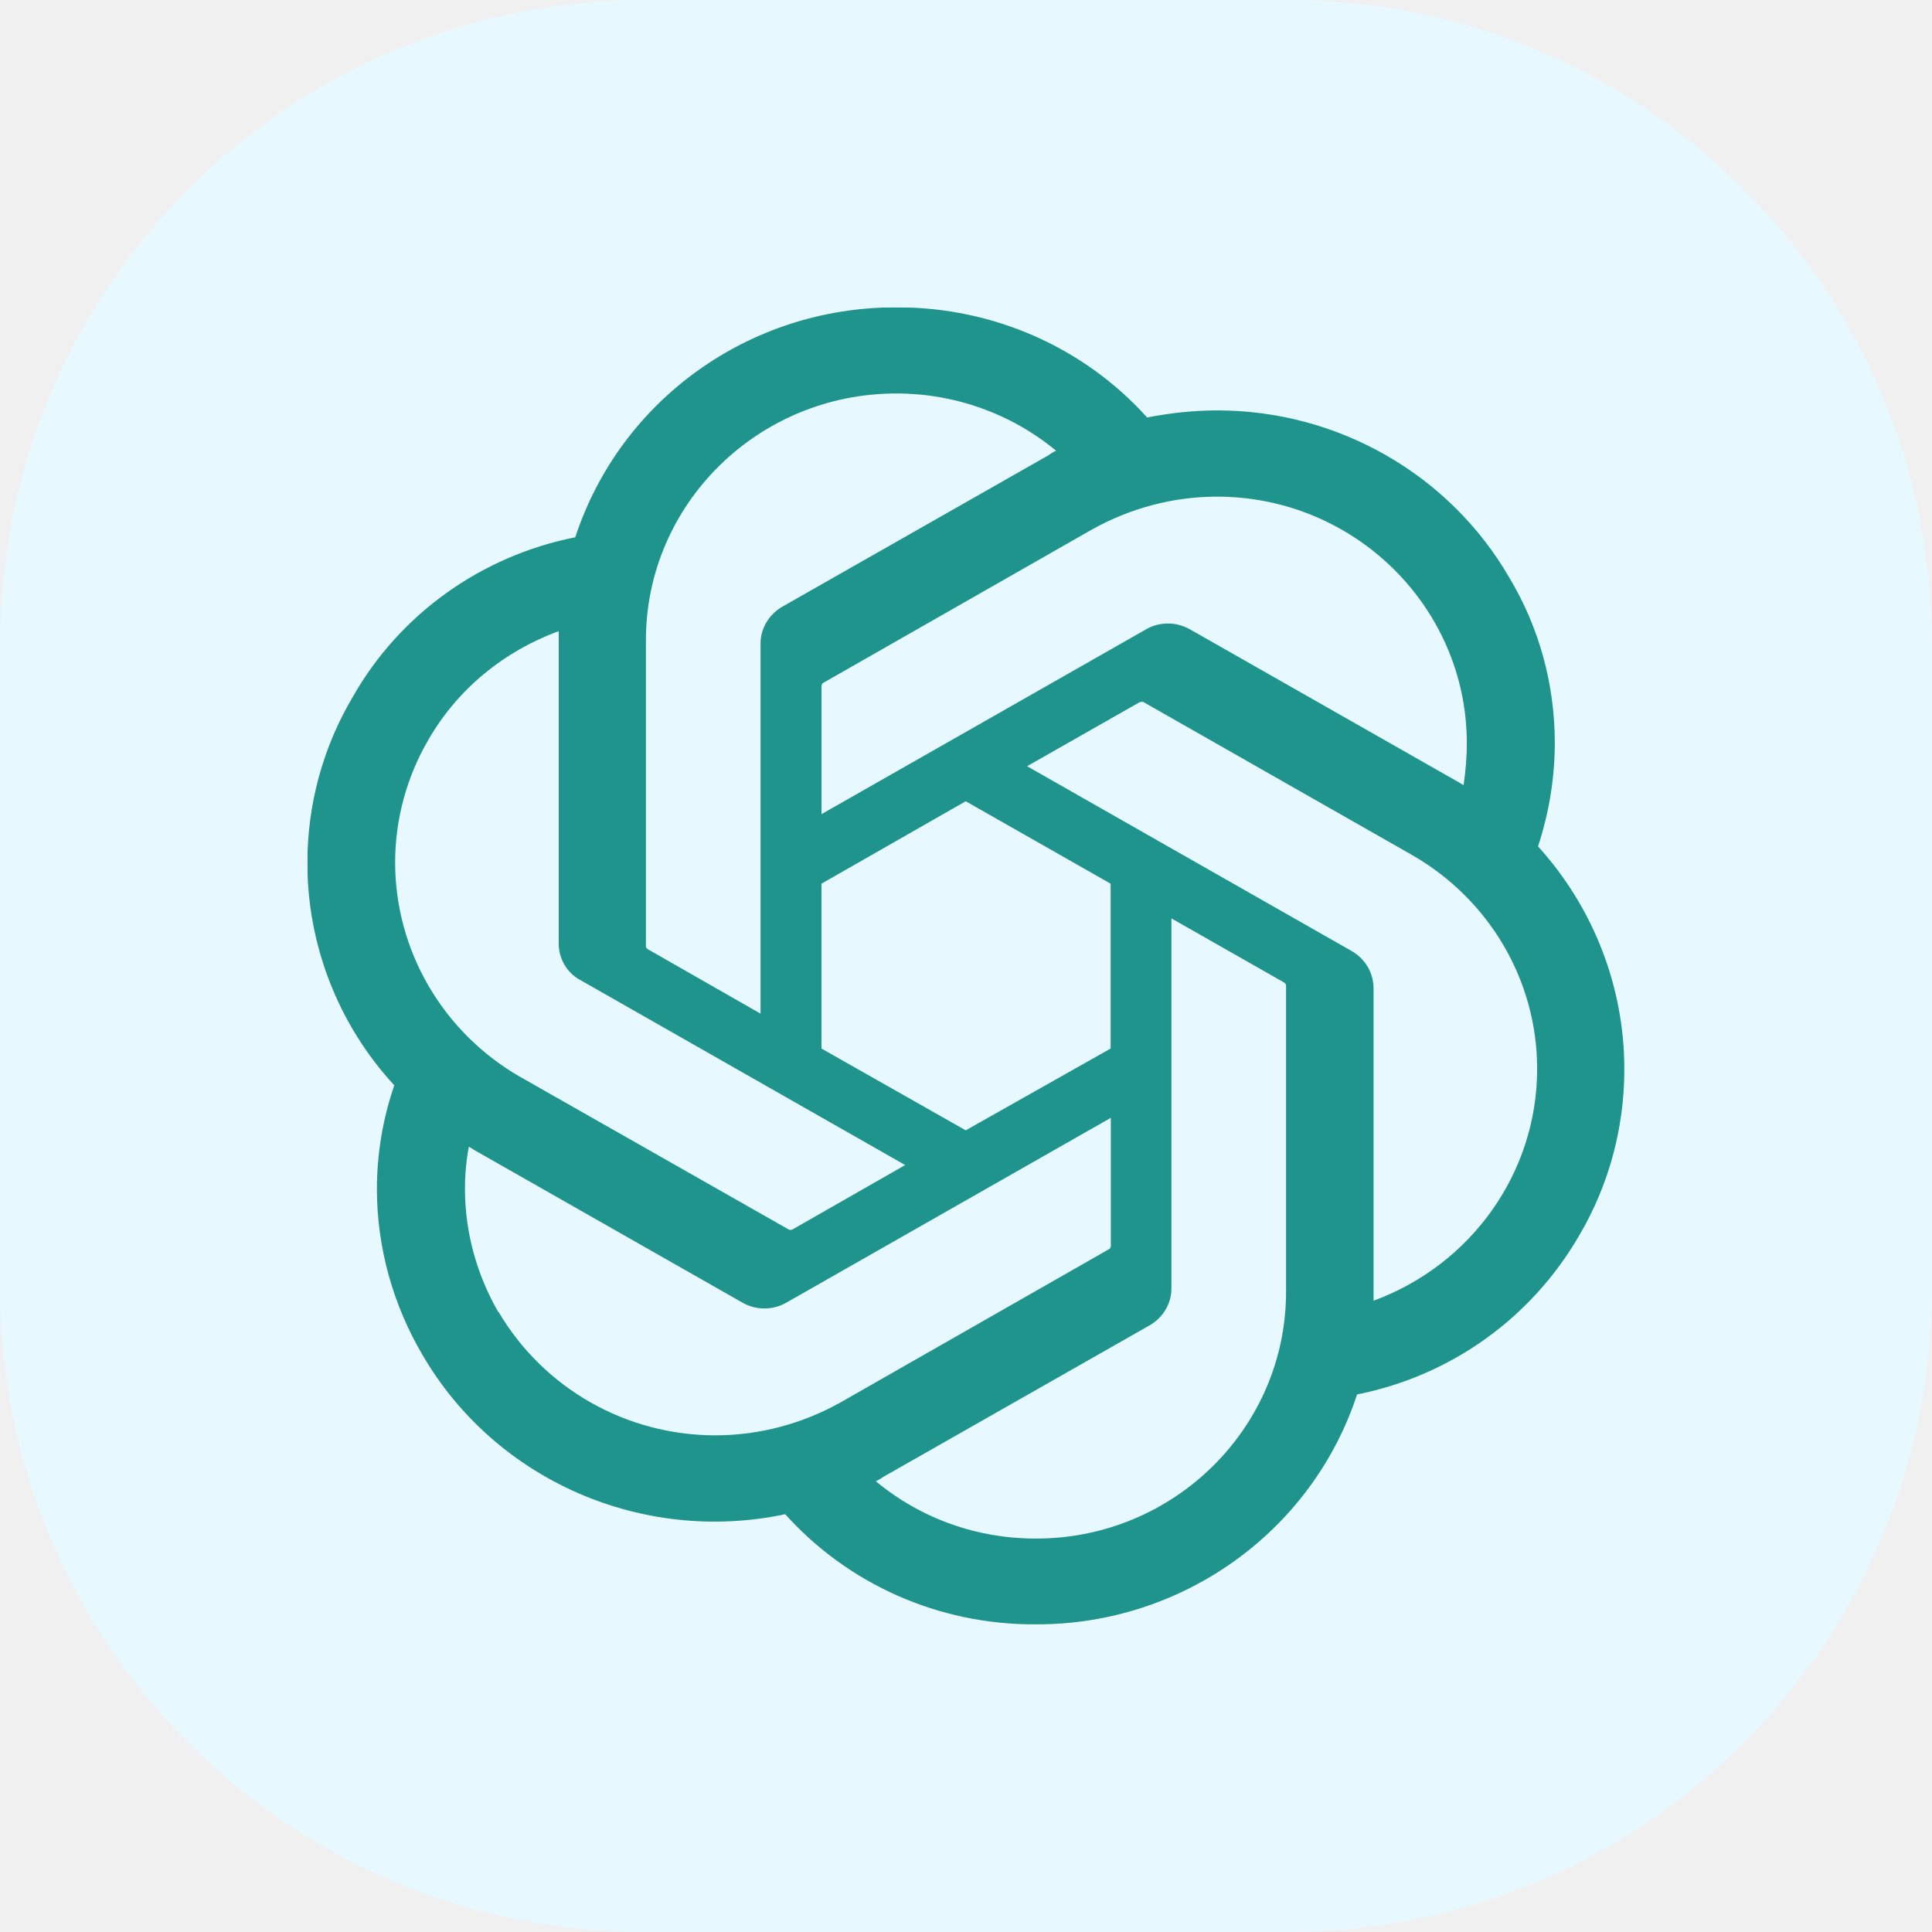
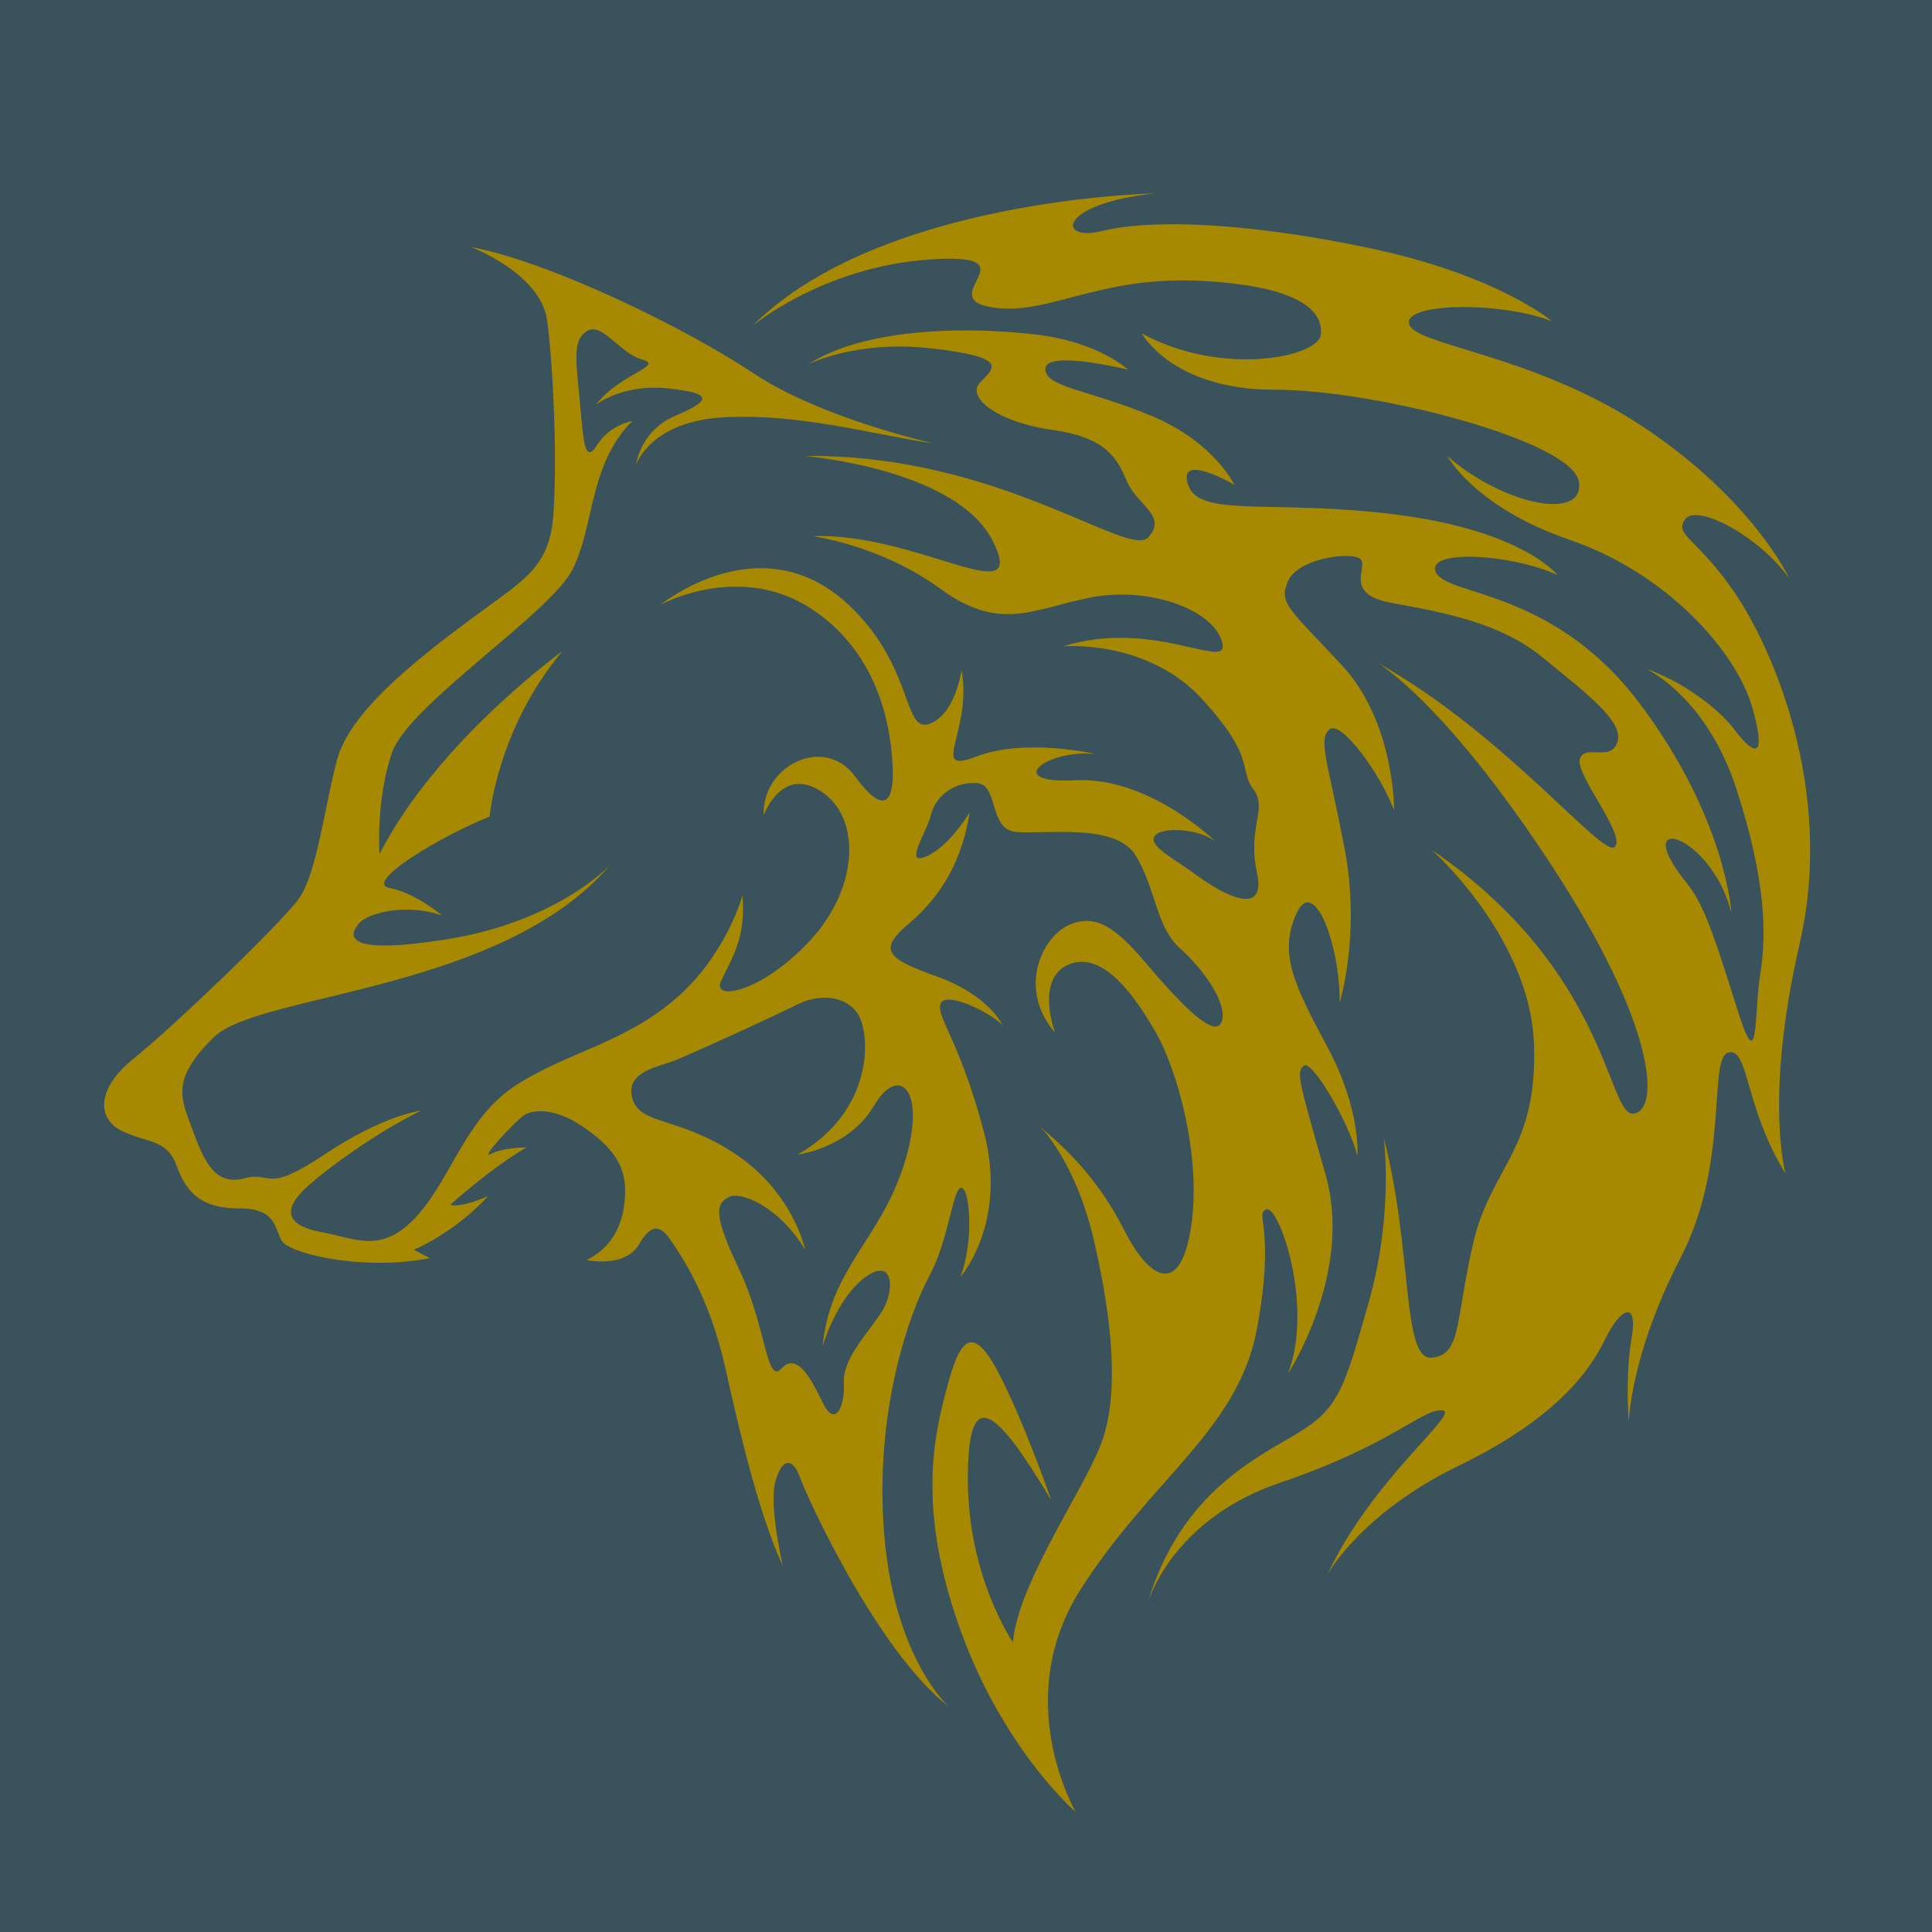
- <svg xmlns="http://www.w3.org/2000/svg" xmlns:xlink="http://www.w3.org/1999/xlink" width="30" height="30" viewBox="0 0 30 30" fill="none">
+ <svg xmlns="http://www.w3.org/2000/svg" width="44" zoomAndPan="magnify" viewBox="0 0 375 375" height="44" preserveAspectRatio="xMidYMid meet" version="1.0">
  <defs>
-     <rect id="path_0" x="0" y="0" width="30" height="30" />
-     <rect id="path_1" x="0" y="0" width="20.455" height="20.455" />
+     <clipPath id="6ecaa7775b">
+       <path d="M 20 37.5 L 352 37.5 L 352 351.75 L 20 351.75 Z M 20 37.5 " clip-rule="nonzero" />
+     </clipPath>
  </defs>
-   <g opacity="1" transform="translate(0 0)  rotate(0 15 15)">
-     <rect fill="#E7F8FF" opacity="1" transform="translate(0 0)  rotate(0 15 15)" x="0" y="0" width="30" height="30" rx="10" />
-     <mask id="bg-mask-0" fill="white">
-       <use xlink:href="#path_0" />
-     </mask>
-     <g mask="url(#bg-mask-0)">
-       <g opacity="1" transform="translate(4.772727 4.772727)  rotate(0 10.22727 10.22727)">
-         <mask id="bg-mask-1" fill="white">
-           <use xlink:href="#path_1" />
-         </mask>
-         <g mask="url(#bg-mask-1)">
-           <path id="分组 1" fill-rule="evenodd" style="fill:#1F948C" transform="translate(0 0)  rotate(0 10.22727 10.22727)" opacity="1" d="M19.11 8.37L19.11 8.37C19.28 7.85 19.37 7.31 19.37 6.76C19.37 5.86 19.13 4.97 18.66 4.19C17.73 2.59 16 1.6 14.13 1.6C13.76 1.6 13.4 1.64 13.04 1.71C12.06 0.62 10.65 0 9.17 0L9.14 0L9.13 0C6.86 0 4.86 1.44 4.16 3.57C2.7 3.86 1.44 4.76 0.71 6.04C0.24 6.83 0 7.72 0 8.63C0 9.9 0.48 11.14 1.35 12.08C1.17 12.6 1.08 13.15 1.08 13.69C1.08 14.6 1.33 15.49 1.79 16.27C2.92 18.21 5.2 19.21 7.42 18.74C8.4 19.83 9.8 20.45 11.28 20.45L11.31 20.45L11.33 20.45C13.59 20.45 15.6 19.01 16.3 16.88C17.76 16.59 19.01 15.69 19.75 14.41C20.21 13.63 20.45 12.74 20.45 11.83C20.45 10.55 19.97 9.32 19.11 8.37Z M8.947 18.158C8.907 18.188 8.867 18.208 8.827 18.228C9.527 18.808 10.397 19.118 11.307 19.118L11.317 19.118C13.457 19.118 15.197 17.398 15.197 15.288L15.197 10.528C15.197 10.508 15.177 10.488 15.157 10.478L13.417 9.488L13.417 15.238C13.417 15.468 13.287 15.688 13.077 15.808L8.947 18.158Z M8.277 17.005L12.447 14.625C12.466 14.615 12.476 14.595 12.476 14.575L12.476 14.575L12.476 12.585L7.437 15.455C7.227 15.575 6.967 15.575 6.757 15.455L2.627 13.105C2.587 13.085 2.537 13.045 2.507 13.035C2.467 13.245 2.447 13.465 2.447 13.685C2.447 14.355 2.627 15.015 2.967 15.605L2.967 15.595C3.667 16.785 4.947 17.515 6.337 17.515C7.017 17.515 7.687 17.335 8.277 17.005Z M3.903 5.168C3.903 5.128 3.903 5.068 3.903 5.028C3.053 5.338 2.333 5.928 1.883 6.708L1.883 6.708C1.543 7.288 1.363 7.948 1.363 8.618C1.363 9.988 2.103 11.258 3.303 11.948L7.473 14.318C7.493 14.328 7.513 14.328 7.533 14.318L9.283 13.318L4.243 10.448C4.033 10.338 3.903 10.118 3.903 9.878L3.903 9.878L3.903 5.168Z M17.156 8.505L12.976 6.125C12.956 6.125 12.936 6.125 12.916 6.135L11.176 7.125L16.216 9.995C16.426 10.115 16.556 10.335 16.556 10.575C16.556 10.575 16.556 10.575 16.556 10.575L16.556 15.425C18.076 14.865 19.096 13.435 19.096 11.825C19.096 10.455 18.356 9.195 17.156 8.505Z M8.014 5.829C7.994 5.839 7.984 5.859 7.984 5.879L7.984 5.879L7.984 7.869L13.024 4.999C13.124 4.939 13.244 4.909 13.364 4.909C13.484 4.909 13.594 4.939 13.704 4.999L17.834 7.349C17.874 7.369 17.914 7.399 17.954 7.419L17.954 7.419C17.984 7.209 18.004 6.989 18.004 6.769C18.004 4.659 16.264 2.939 14.124 2.939C13.444 2.939 12.774 3.119 12.184 3.449L8.014 5.829Z M9.147 1.337C6.997 1.337 5.257 3.057 5.257 5.167L5.257 9.927C5.257 9.947 5.277 9.957 5.287 9.967L7.037 10.967L7.037 5.227L7.037 5.217C7.037 4.987 7.167 4.767 7.377 4.647L11.507 2.297C11.547 2.267 11.597 2.237 11.627 2.227C10.927 1.647 10.047 1.337 9.147 1.337Z M7.983 11.509L10.223 12.779L12.473 11.509L12.473 8.949L10.223 7.669L7.983 8.949L7.983 11.509Z " />
-         </g>
-       </g>
-     </g>
+   <rect x="-37.5" width="450" fill="#ffffff" y="-37.5" height="450" fill-opacity="1" />
+   <rect x="-37.5" width="450" fill="#39525c" y="-37.5" height="450" fill-opacity="1" />
+   <g clip-path="url(#6ecaa7775b)">
+     <path fill="#a78901" d="M 175.461 226.047 C 170.844 240.625 161.125 246.215 159.668 261.281 C 159.668 261.281 162.34 252.047 167.93 247.914 C 173.52 243.785 173.758 250.586 171.086 254.719 C 168.414 258.848 163.555 263.707 163.801 268.324 C 164.039 272.941 162.098 277.312 159.668 272.215 C 157.238 267.109 154.562 262.492 151.648 265.652 C 148.734 268.812 148.734 257.391 143.391 246.215 C 138.043 235.035 139.258 233.578 141.445 232.363 C 143.629 231.148 151.164 234.062 156.266 242.57 C 156.266 242.57 154.078 231.637 142.902 224.102 C 131.727 216.57 124.195 218.516 122.734 213.168 C 121.277 207.824 128.082 207.098 131.48 205.637 C 139.535 202.184 151.406 196.645 154.809 194.945 C 158.211 193.246 163.312 192.762 166.227 196.402 C 169.145 200.047 169.875 215.598 154.809 224.102 C 154.809 224.102 164.77 222.891 169.629 214.629 C 174.488 206.367 180.078 211.469 175.461 226.047 Z M 336.555 114.824 C 329.266 104.254 324.895 103.891 327.078 100.789 C 329.266 97.695 341.293 103.891 347.305 112.273 C 347.305 112.273 340.383 97.145 319.062 82.93 C 297.742 68.719 274.598 67.078 273.504 62.887 C 272.41 58.695 291.363 58.512 301.203 62.34 C 301.203 62.34 290.816 53.41 265.668 48.125 C 240.52 42.84 222.66 42.656 213.914 44.844 C 205.164 47.031 205.164 39.559 224.117 37.555 C 224.117 37.555 170.844 38.469 146.062 63.25 C 146.062 63.25 159.668 51.832 180.32 50.375 C 200.973 48.918 181.293 57.664 192.227 59.605 C 203.16 61.551 212.879 53.531 232.805 54.504 C 252.73 55.477 256.859 60.578 256.375 64.949 C 255.887 69.324 237.18 73.211 221.625 64.711 C 221.625 64.711 227.461 75.645 247.383 75.645 C 267.309 75.645 304.969 85.605 306.426 93.383 C 307.883 101.156 292.09 98.242 280.914 88.52 C 280.914 88.52 286.258 98.48 304.727 104.801 C 323.191 111.117 337.043 126.184 340.199 137.602 C 343.359 149.023 339.473 145.379 336.555 141.492 C 333.641 137.602 326.594 132.258 319.547 129.828 C 319.547 129.828 331.211 135.172 337.043 153.152 C 342.871 171.133 342.871 181.582 341.66 189.113 C 340.445 196.645 341.414 209.039 337.527 196.891 C 333.641 184.738 331.141 175.996 327.566 171.621 C 315.66 157.043 332.184 161.656 336.07 177.207 C 336.07 177.207 335.098 158.984 318.332 136.633 C 301.566 114.273 280.914 115.734 278.727 111.117 C 276.539 106.504 293.309 107.473 302.297 111.602 C 302.297 111.602 295.734 103.102 271.438 99.941 C 247.141 96.781 232.805 100.668 230.617 94.109 C 228.43 87.547 239.605 94.109 239.605 94.109 C 239.605 94.109 235.719 85.848 223.57 80.742 C 211.422 75.645 202.676 75.156 202.918 71.512 C 203.16 67.867 218.953 71.754 218.953 71.754 C 218.953 71.754 213.363 66.41 201.215 64.949 C 189.066 63.492 168.414 63.25 156.75 70.785 C 156.75 70.785 165.984 65.922 180.805 67.625 C 195.629 69.324 193.199 71.27 190.281 74.184 C 187.367 77.102 193.684 81.961 204.133 83.418 C 214.582 84.875 216.766 88.766 218.711 93.383 C 220.656 97.996 226.73 100.184 222.844 104.316 C 218.953 108.445 193.684 88.035 156.266 88.52 C 156.266 88.52 185.668 90.949 192.715 105.043 C 199.758 119.133 178.133 103.34 157.727 104.07 C 157.727 104.07 170.844 105.773 182.508 114.273 C 194.172 122.781 200.488 118.164 211.664 115.977 C 222.844 113.789 235.234 118.164 237.18 124.48 C 239.121 130.797 224.301 119.863 206.32 125.453 C 206.32 125.453 222.602 123.996 233.289 135.656 C 243.98 147.32 240.336 149.266 243.254 153.152 C 246.168 157.043 242.039 160.441 243.98 169.434 C 245.926 178.422 236.934 173.32 232.32 169.918 C 227.703 166.516 223.086 164.328 224.059 162.387 C 225.027 160.441 232.559 160.688 235.961 163.359 C 235.961 163.359 223.086 150.723 208.75 151.453 C 194.414 152.184 203.16 145.379 212.637 146.348 C 212.637 146.348 199.027 143.191 189.555 146.836 C 180.078 150.48 188.824 141.977 186.637 130.07 C 186.637 130.07 185.422 138.816 180.32 140.52 C 175.219 142.219 177.406 129.34 164.77 117.438 C 152.137 105.527 137.312 110.633 128.082 117.438 C 128.082 117.438 143.391 108.93 157.48 118.164 C 171.574 127.395 173.031 143.191 173.273 149.023 C 173.52 154.855 172.062 158.984 165.984 150.723 C 159.91 142.461 147.762 148.781 148.246 158.254 C 148.246 158.254 151.648 148.535 159.426 153.641 C 167.199 158.742 166.715 172.348 157.238 182.555 C 147.762 192.762 138.043 194.457 139.988 190.328 C 141.93 186.195 144.848 182.066 144.117 173.805 C 144.117 173.805 140.957 185.469 130.996 193.973 C 121.035 202.477 110.344 204.18 100.379 210.496 C 90.418 216.812 87.746 228.477 80.941 236.008 C 74.141 243.543 69.035 240.383 62.477 239.168 C 55.914 237.953 55.188 235.281 58.102 231.879 C 61.02 228.477 72.684 219.973 81.672 215.598 C 81.672 215.598 74.625 216.328 62.961 224.102 C 51.297 231.879 53 227.262 47.41 228.719 C 41.824 230.176 39.637 225.562 37.449 219.488 C 35.262 213.41 32.832 209.77 41.578 201.262 C 50.328 192.762 97.223 192.516 118.359 167.977 C 118.359 167.977 108.156 178.91 86.773 182.309 C 65.391 185.711 68.066 181.098 69.766 179.152 C 71.469 177.207 78.754 175.262 85.801 177.695 C 85.801 177.695 80.699 173.32 75.598 172.348 C 70.496 171.375 85.316 162.387 95.035 158.5 C 95.035 158.5 96.492 141.492 109.129 126.426 C 109.129 126.426 84.828 143.918 73.652 165.789 C 73.652 165.789 72.926 155.34 76.082 146.109 C 79.242 136.871 106.699 119.133 111.074 110.633 C 115.445 102.129 114.23 90.223 122.734 81.719 C 122.734 81.719 118.359 82.445 115.934 86.332 C 113.5 90.223 113.258 85.848 112.531 77.828 C 111.801 69.809 111.074 65.922 113.988 64.223 C 116.902 62.523 120.305 68.598 124.68 69.809 C 129.051 71.027 120.305 72.484 115.688 78.559 C 115.688 78.559 120.793 74.43 129.781 75.398 C 138.77 76.371 137.801 77.828 130.996 80.742 C 124.195 83.66 123.465 90.223 123.465 90.223 C 123.465 90.223 126.137 81.719 140.715 80.988 C 155.293 80.258 168.414 84.145 181.293 86.09 C 181.293 86.09 159.426 81.23 146.301 72.484 C 133.184 63.738 106.941 50.859 91.391 47.941 C 91.391 47.941 105 53.047 106.211 62.277 C 107.426 71.512 108.156 89.004 107.426 99.699 C 106.699 110.391 101.598 112.578 91.148 120.352 C 80.223 128.48 67.82 138.332 65.391 147.566 C 62.961 156.797 61.504 169.434 58.102 174.293 C 54.699 179.152 33.316 199.562 26.027 205.395 C 18.742 211.227 18.742 217.055 23.602 219.488 C 28.457 221.914 32.348 220.945 34.289 226.289 C 36.234 231.637 39.152 234.551 46.438 234.551 C 53.73 234.551 53.242 238.438 54.699 240.867 C 56.16 243.297 70.312 246.758 83.434 244.211 L 80.336 242.57 C 80.336 242.57 87.988 239.473 94.73 232.184 C 94.73 232.184 89.445 234.551 87.441 233.824 C 87.441 233.824 95.277 226.715 102.203 222.707 C 102.203 222.707 97.648 222.707 95.277 223.98 C 92.91 225.258 99.836 217.785 101.656 216.508 C 103.477 215.234 107.852 215.055 113.137 218.695 C 118.422 222.34 121.52 225.805 121.336 231.637 C 121.156 237.465 118.969 242.023 113.867 244.574 C 113.867 244.574 121.336 246.215 124.07 241.477 C 126.805 236.738 128.629 238.379 130.449 241.109 C 132.27 243.844 137.738 251.684 140.836 265.715 C 143.934 279.746 147.578 294.508 151.953 303.984 C 151.953 303.984 149.219 292.32 150.496 287.582 C 151.77 282.844 153.957 283.027 155.234 286.672 C 156.508 290.312 170.176 320.383 184.207 331.316 C 184.207 331.316 173.637 322.023 171.637 297.969 C 169.629 273.914 176.555 254.781 180.383 247.672 C 184.207 240.562 184.938 230.543 186.578 230.543 C 188.219 230.543 189.129 240.93 186.395 247.855 C 186.395 247.855 195.691 237.465 190.953 219.609 C 186.215 201.75 181.66 197.375 182.57 194.824 C 183.48 192.273 192.227 196.465 194.594 199.016 C 194.594 199.016 192.043 193.184 181.84 189.539 C 171.637 185.895 170.539 184.254 176.555 179.152 C 182.57 174.047 186.758 167.125 188.219 157.648 C 188.219 157.648 184.391 164.207 179.832 166.215 C 175.281 168.219 179.832 161.656 180.746 158.012 C 181.66 154.371 185.484 151.633 189.676 152 C 193.867 152.363 191.863 160.926 197.148 161.477 C 202.43 162.023 216.281 159.652 220.289 165.848 C 224.301 172.043 224.301 179.879 229.039 184.074 C 233.777 188.262 238.516 195.188 237.059 198.469 C 235.598 201.75 228.492 194.094 222.477 186.988 C 216.465 179.879 212.637 177.328 207.535 179.516 C 202.43 181.703 197.328 191.727 204.801 200.473 C 204.801 200.473 200.789 189.902 207.535 187.172 C 214.277 184.434 220.656 193.914 224.484 200.656 C 228.309 207.398 233.23 223.98 231.223 237.832 C 229.223 251.684 223.207 248.586 218.289 238.922 C 213.363 229.266 207.898 223.801 201.887 218.695 C 201.887 218.695 208.812 225.258 212.453 241.293 C 216.102 257.332 217.012 270.27 214.094 279.199 C 211.18 288.129 197.691 306.715 196.602 318.746 C 196.602 318.746 187.855 306.168 187.855 287.035 C 187.855 267.898 193.684 273.914 204.07 291.227 C 204.07 291.227 198.422 275.008 193.504 265.895 C 188.582 256.781 186.215 260.246 183.844 269.176 C 181.477 278.105 177.832 292.137 186.215 315.828 C 194.594 339.516 208.812 351.727 208.812 351.727 C 208.812 351.727 196.055 330.039 209.723 308.539 C 223.387 287.035 240.336 277.559 243.98 257.879 C 247.625 238.195 243.434 235.645 245.805 234.734 C 248.172 233.824 255.098 253.32 249.996 266.625 C 249.996 266.625 262.754 247.125 257.285 227.988 C 251.816 208.855 251.637 208.129 253.094 206.852 C 254.551 205.574 261.656 217.422 263.48 224.348 C 263.48 224.348 264.211 215.418 257.648 203.207 C 251.09 191 248.172 184.984 251.637 177.328 C 255.098 169.676 260.199 183.891 260.016 194.641 C 260.016 194.641 264.211 181.336 260.93 164.391 C 257.648 147.441 255.828 143.617 258.016 141.609 C 260.199 139.605 267.852 149.992 270.59 157.285 C 270.59 157.285 270.77 140.152 260.383 129.035 C 249.996 117.922 248.172 117.012 249.996 112.816 C 251.816 108.625 260.93 107.168 263.664 108.262 C 266.395 109.355 260.016 115.188 270.039 117.012 C 280.062 118.832 291.18 120.836 299.383 127.578 C 307.582 134.324 315.234 139.969 313.961 143.98 C 312.684 147.992 307.762 144.348 306.668 147.262 C 305.578 150.176 315.781 162.203 313.414 164.391 C 311.043 166.578 292.273 142.523 267.125 128.492 C 267.125 128.492 279.883 135.598 300.84 167.488 C 321.797 199.379 322.16 215.598 317.059 216.145 C 311.953 216.691 312.316 188.445 277.875 164.938 C 277.875 164.938 297.012 181.883 297.742 202.66 C 298.469 223.434 289.359 226.352 285.895 241.477 C 282.434 256.602 283.711 262.98 277.875 263.527 C 272.047 264.074 274.23 242.387 268.582 220.883 C 268.582 220.883 270.59 235.465 265.668 252.773 C 260.746 270.086 259.836 273.551 251.09 278.652 C 242.406 283.715 228.887 290.762 222.805 310.988 C 223.699 308.277 229.168 294.328 248.539 287.762 C 270.039 280.473 275.875 273.551 279.883 273.73 C 283.891 273.914 266.395 286.852 257.648 305.621 C 257.648 305.621 264.027 293.777 283.16 284.484 C 302.297 275.191 308.676 265.895 311.59 259.883 C 314.504 253.867 317.969 252.227 316.691 259.699 C 315.414 267.172 316.145 275.918 316.145 275.918 C 316.145 275.918 316.512 262.797 326.168 244.211 C 335.828 225.621 331.453 205.395 335.461 204.301 C 339.473 203.207 338.559 214.867 346.578 227.809 C 346.578 227.809 342.387 213.23 349.312 183.164 C 356.238 153.09 343.848 125.395 336.555 114.824 " fill-opacity="1" fill-rule="nonzero" />
  </g>
</svg>
